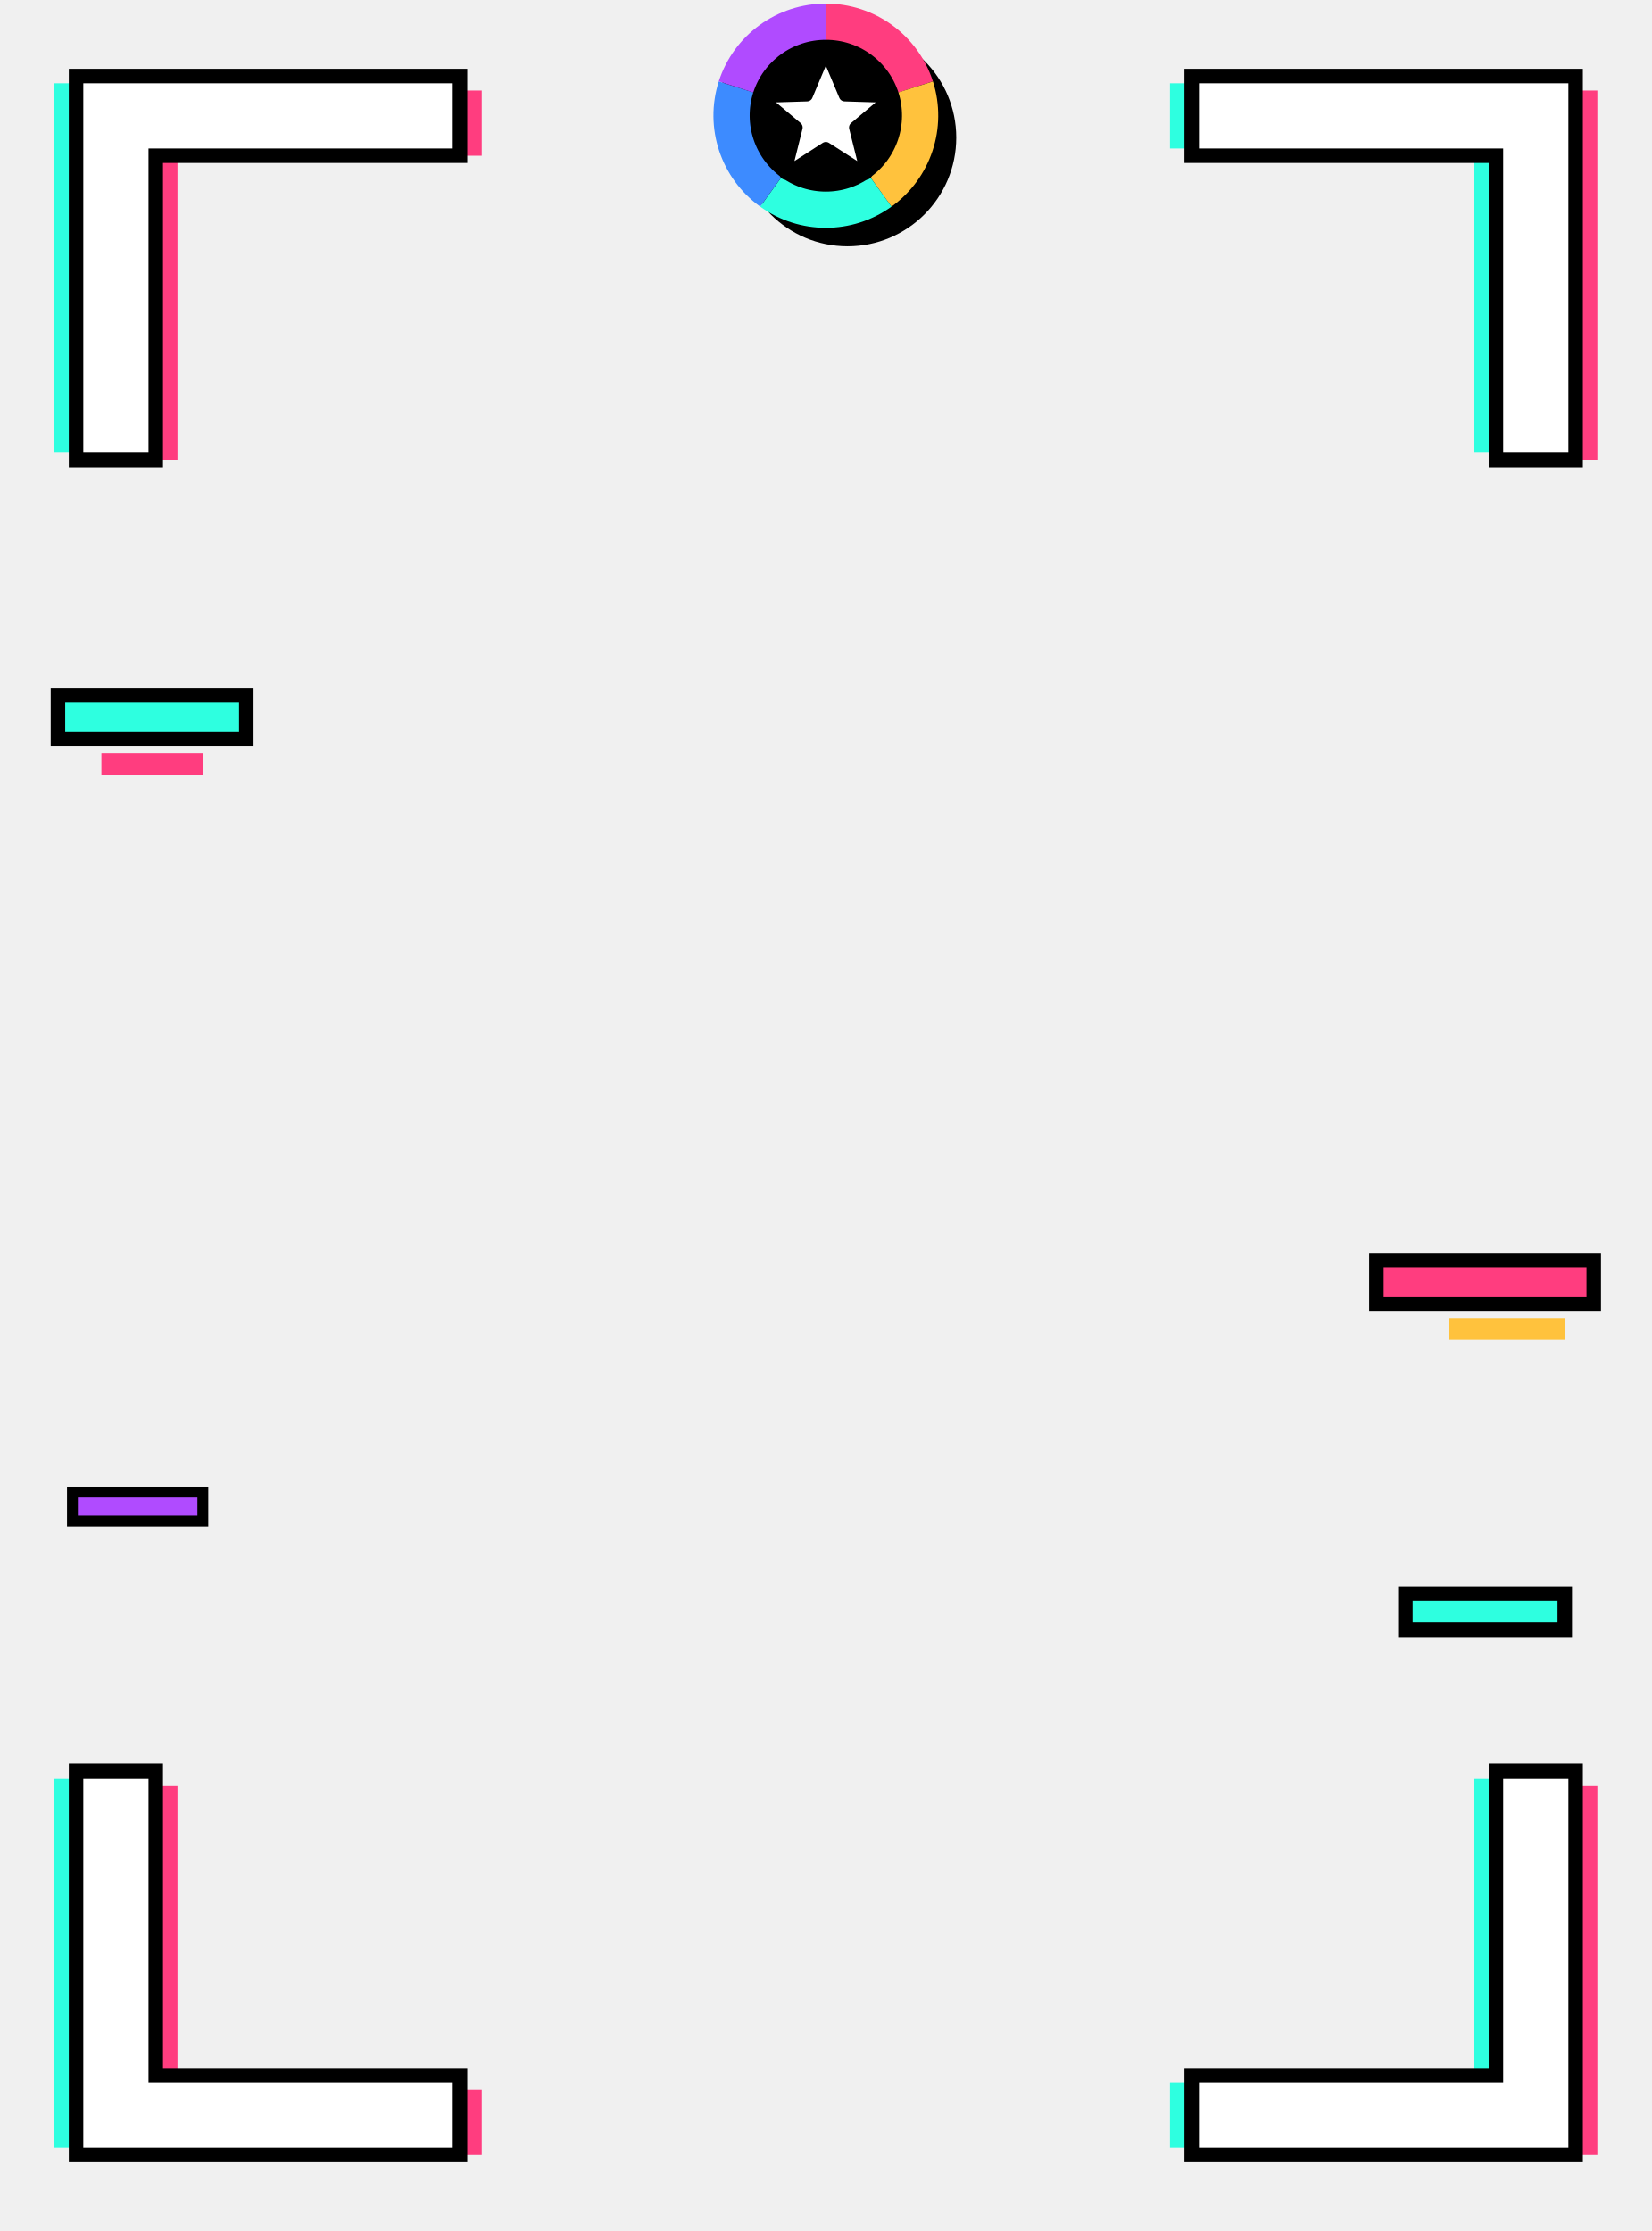
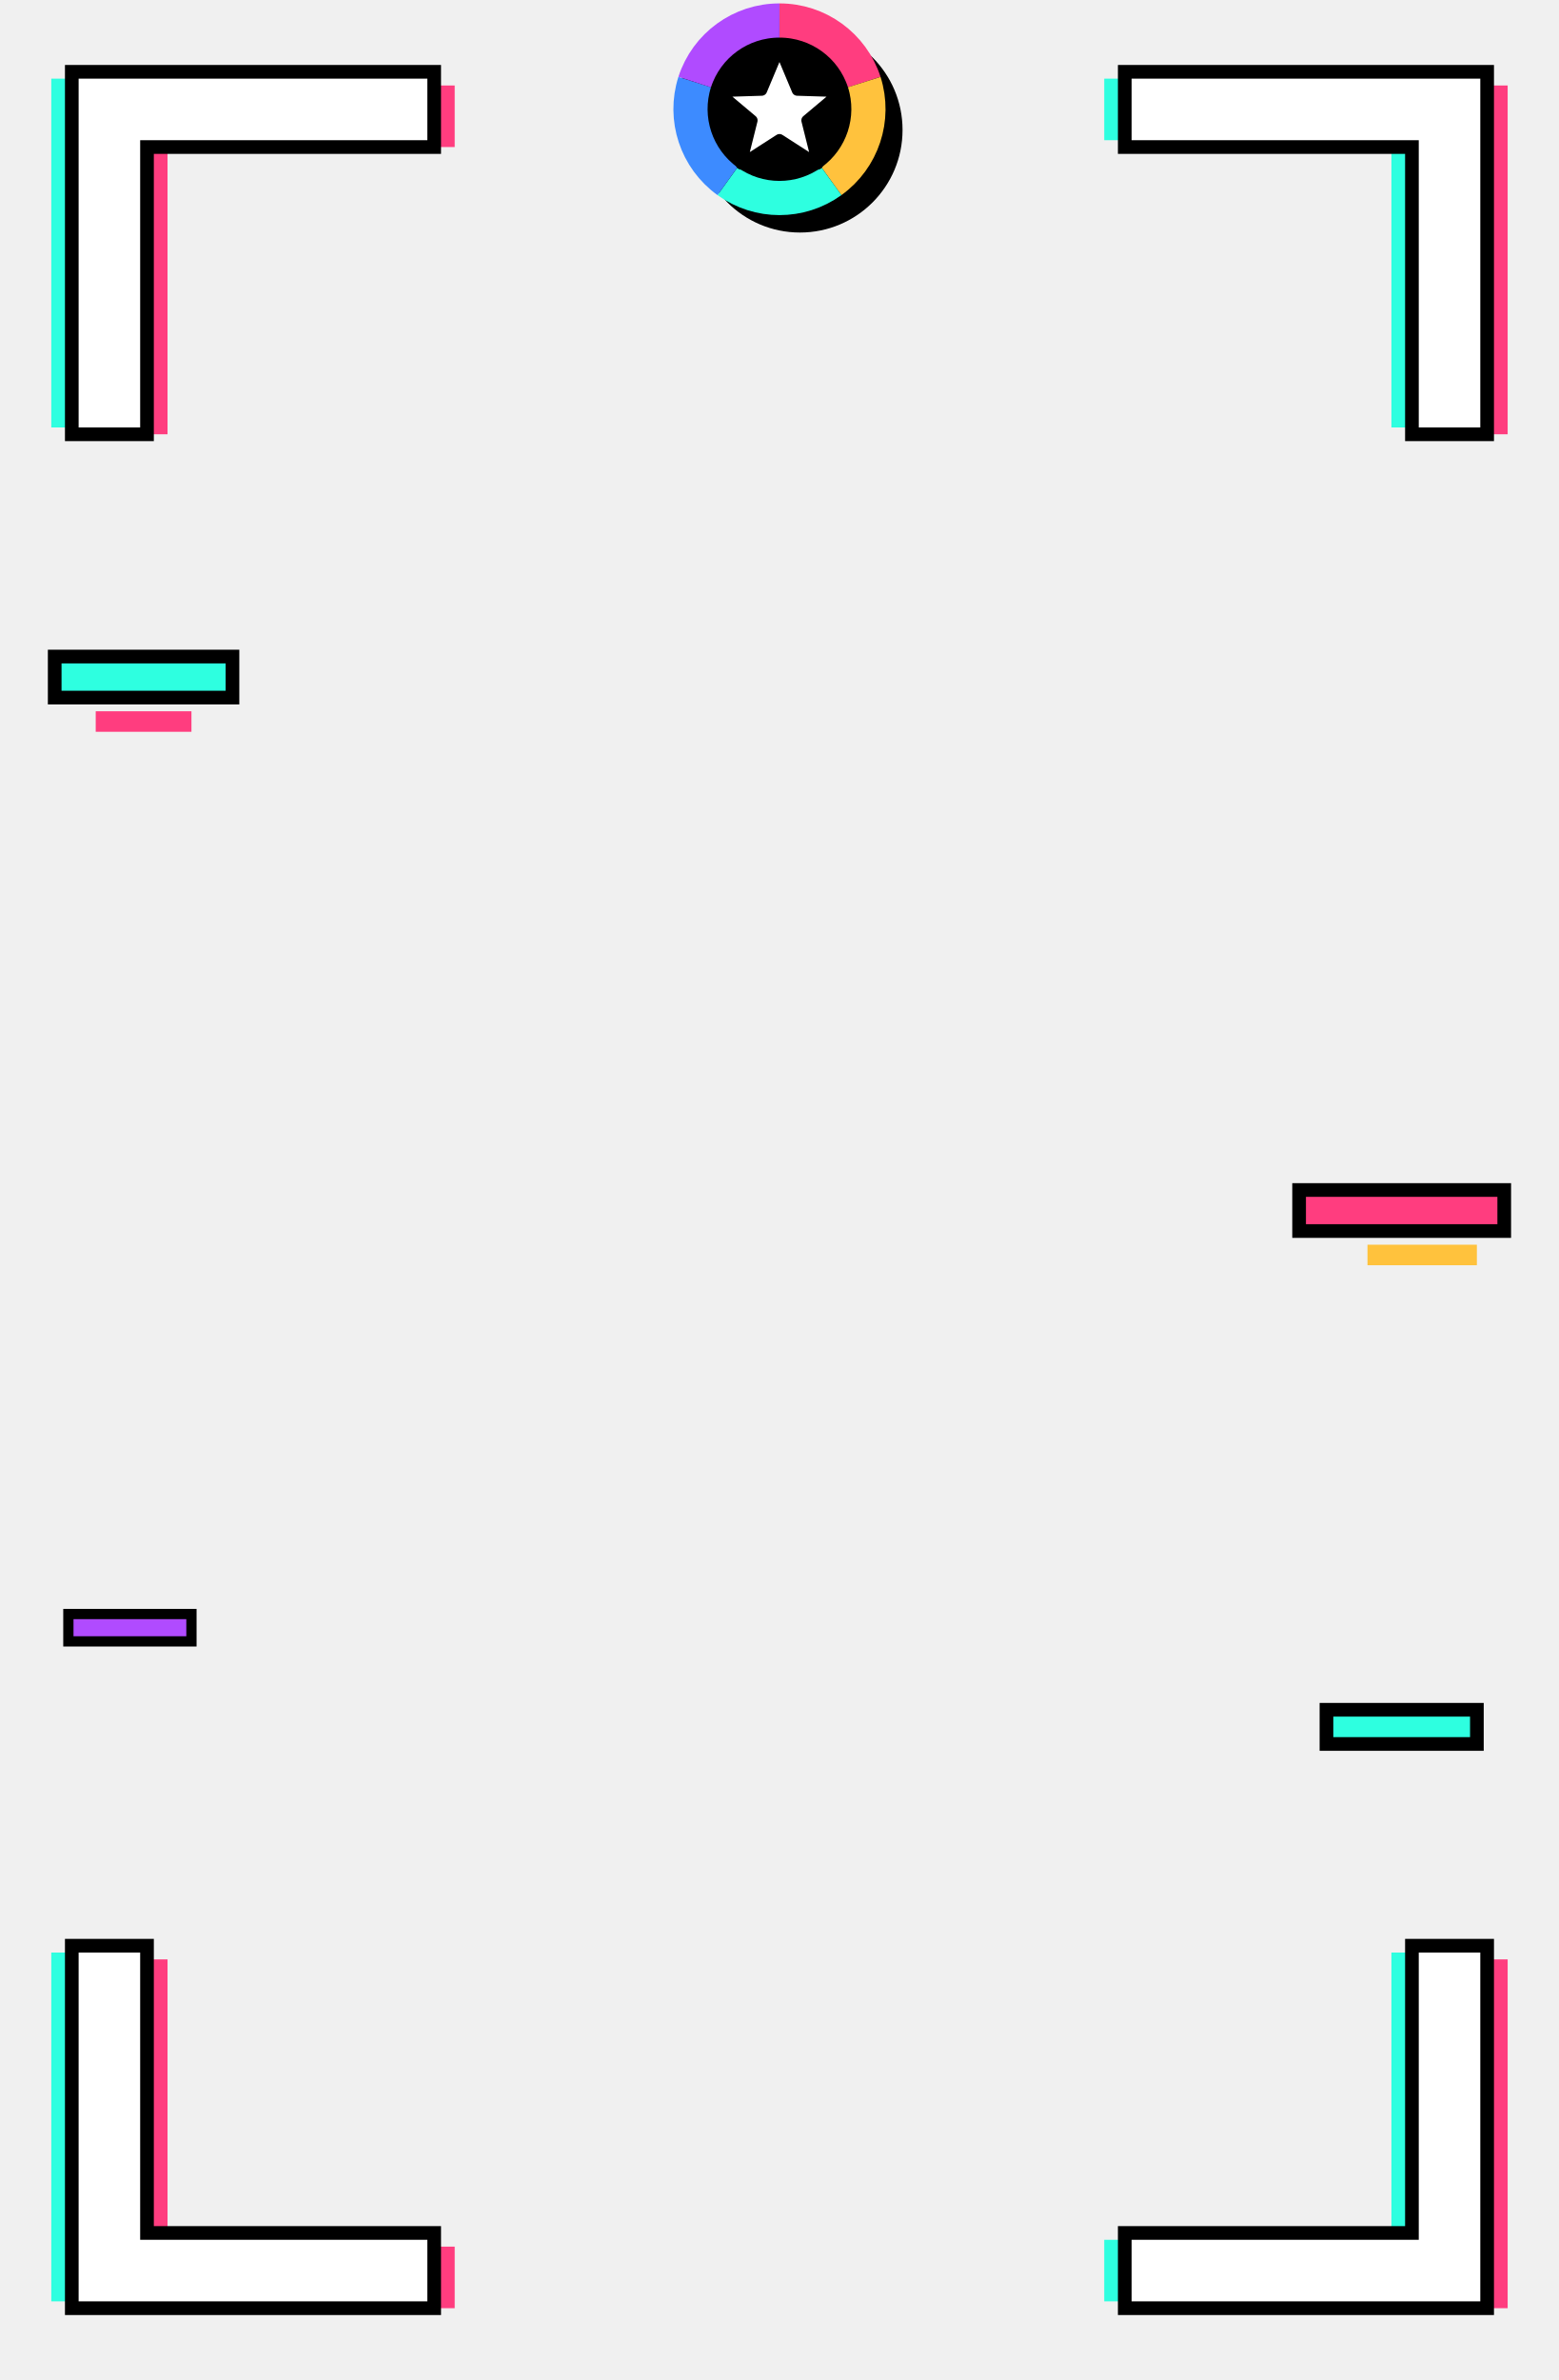
- <svg xmlns="http://www.w3.org/2000/svg" viewBox="-24 -24 228 308" width="228" height="308">
+ <svg xmlns="http://www.w3.org/2000/svg" viewBox="-24 -24 228 348" width="228" height="348">
  <g fill="none" stroke-width="9" stroke-linecap="square" stroke-linejoin="miter">
    <g stroke="#2EFFE0" transform="translate(-4 0)">
      <path d="M-8 34 V-8 H34" />
      <path d="M146 -8 H188 V34" />
-       <path d="M-8 226 V268 H34" />
-       <path d="M146 268 H188 V226" />
+       <path d="M-8 266 V308 H34" />
+       <path d="M146 308 H188 V266" />
    </g>
    <g stroke="#FF3D7F" transform="translate(4 1)">
      <path d="M-8 34 V-8 H34" />
      <path d="M146 -8 H188 V34" />
-       <path d="M-8 226 V268 H34" />
-       <path d="M146 268 H188 V226" />
+       <path d="M-8 266 V308 H34" />
+       <path d="M146 308 H188 V266" />
    </g>
    <g stroke="#000" stroke-width="13">
      <path d="M-8 34 V-8 H34" />
      <path d="M146 -8 H188 V34" />
-       <path d="M-8 226 V268 H34" />
-       <path d="M146 268 H188 V226" />
+       <path d="M-8 266 V308 H34" />
+       <path d="M146 308 H188 V266" />
    </g>
    <g stroke="#fff">
      <path d="M-8 34 V-8 H34" />
      <path d="M146 -8 H188 V34" />
-       <path d="M-8 226 V268 H34" />
-       <path d="M146 268 H188 V226" />
+       <path d="M-8 266 V308 H34" />
+       <path d="M146 308 H188 V266" />
    </g>
  </g>
  <rect x="-16" y="72" width="26" height="6" fill="#2EFFE0" stroke="#000" stroke-width="2" />
  <rect x="-10" y="80" width="14" height="3" fill="#FF3D7F" />
  <rect x="166" y="150" width="30" height="6" fill="#FF3D7F" stroke="#000" stroke-width="2" />
  <rect x="176" y="158" width="16" height="3" fill="#FFC23D" />
-   <rect x="170" y="196" width="22" height="5" fill="#2EFFE0" stroke="#000" stroke-width="2" />
-   <rect x="-14" y="182" width="18" height="4" fill="#B04BFF" stroke="#000" stroke-width="1.5" />
+   <rect x="170" y="226" width="22" height="5" fill="#2EFFE0" stroke="#000" stroke-width="2" />
+   <rect x="-14" y="212" width="18" height="4" fill="#B04BFF" stroke="#000" stroke-width="1.5" />
  <g transform="translate(90 -8)">
    <circle r="15" fill="#000" transform="translate(3 3)" />
    <circle r="15" fill="#000" />
    <path d="M0 -13 A13 13 0 0 1 12.4 -4" stroke="#FF3D7F" stroke-width="5" fill="none" />
    <path d="M12.4 -4 A13 13 0 0 1 7.6 10.5" stroke="#FFC23D" stroke-width="5" fill="none" />
    <path d="M7.6 10.5 A13 13 0 0 1 -7.6 10.5" stroke="#2EFFE0" stroke-width="5" fill="none" />
    <path d="M-7.6 10.5 A13 13 0 0 1 -12.4 -4" stroke="#3D8BFF" stroke-width="5" fill="none" />
    <path d="M-12.4 -4 A13 13 0 0 1 0 -13" stroke="#B04BFF" stroke-width="5" fill="none" />
    <path d="M0 -9 L2.6 -2.8 L9 -2.6 L4 1.6 L5.6 8 L0 4.4 L-5.6 8 L-4 1.6 L-9 -2.6 L-2.6 -2.8 Z" fill="#fff" stroke="#000" stroke-width="1.6" stroke-linejoin="round" />
  </g>
</svg>
